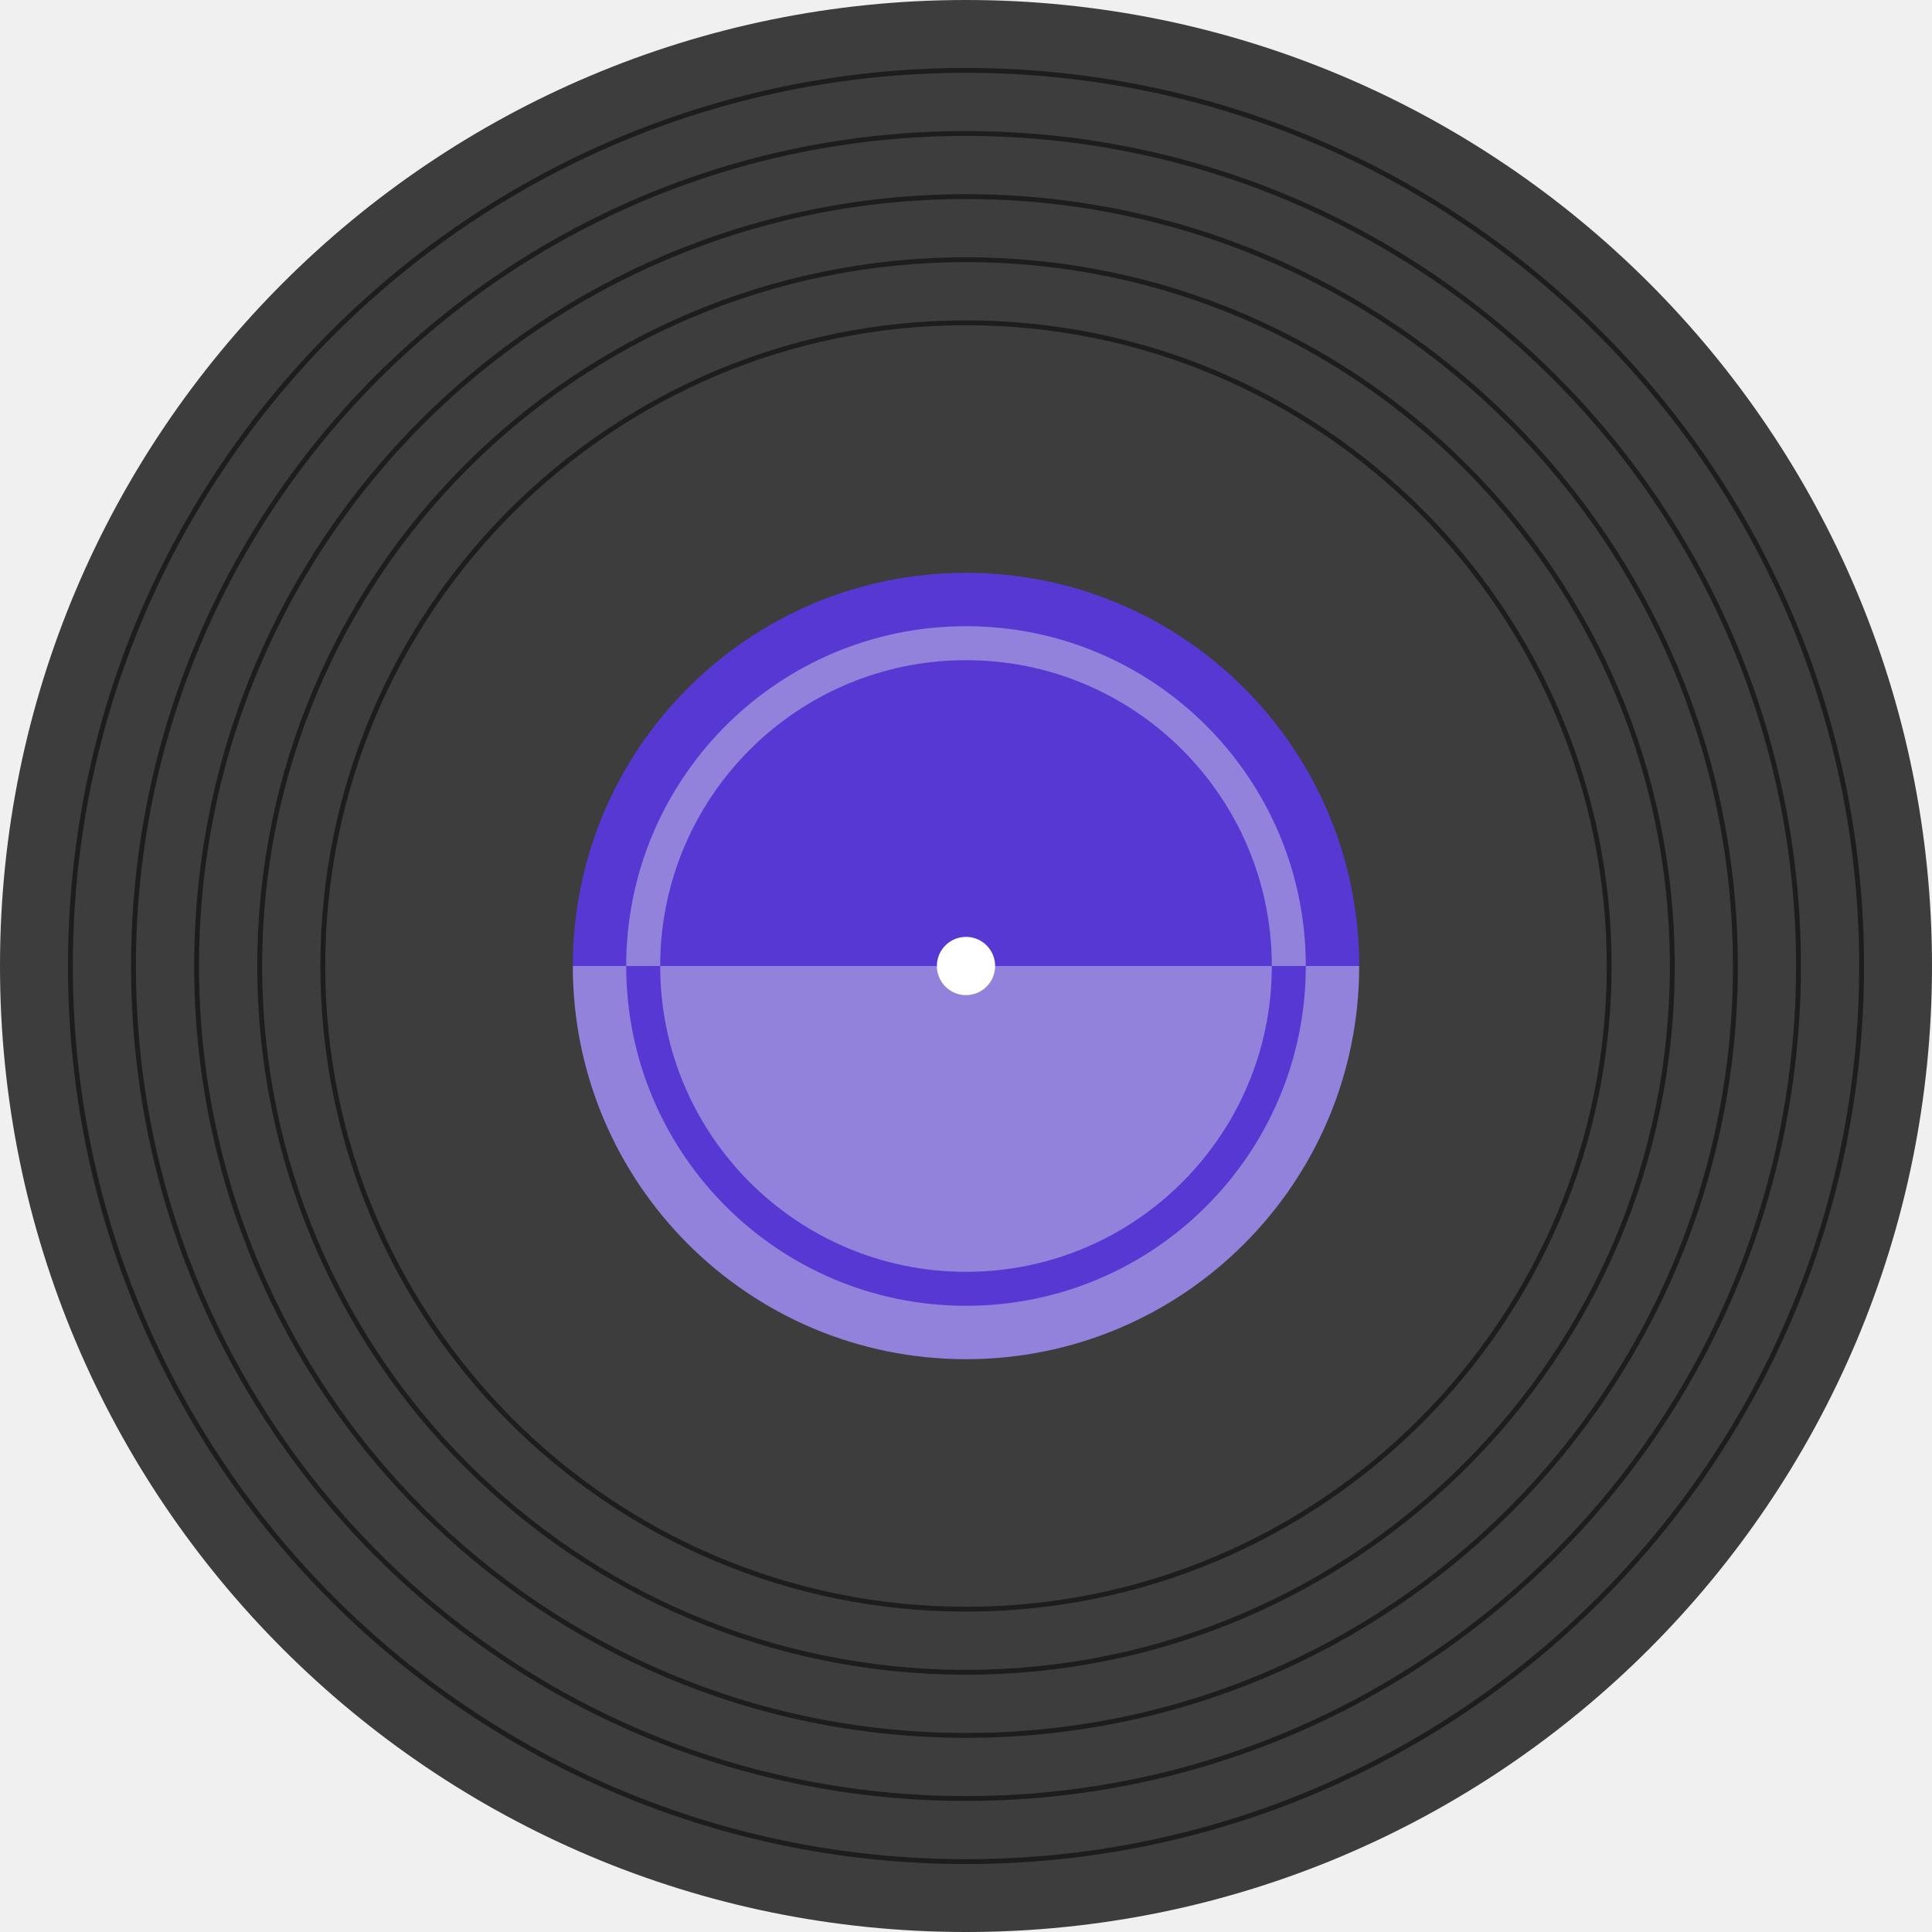
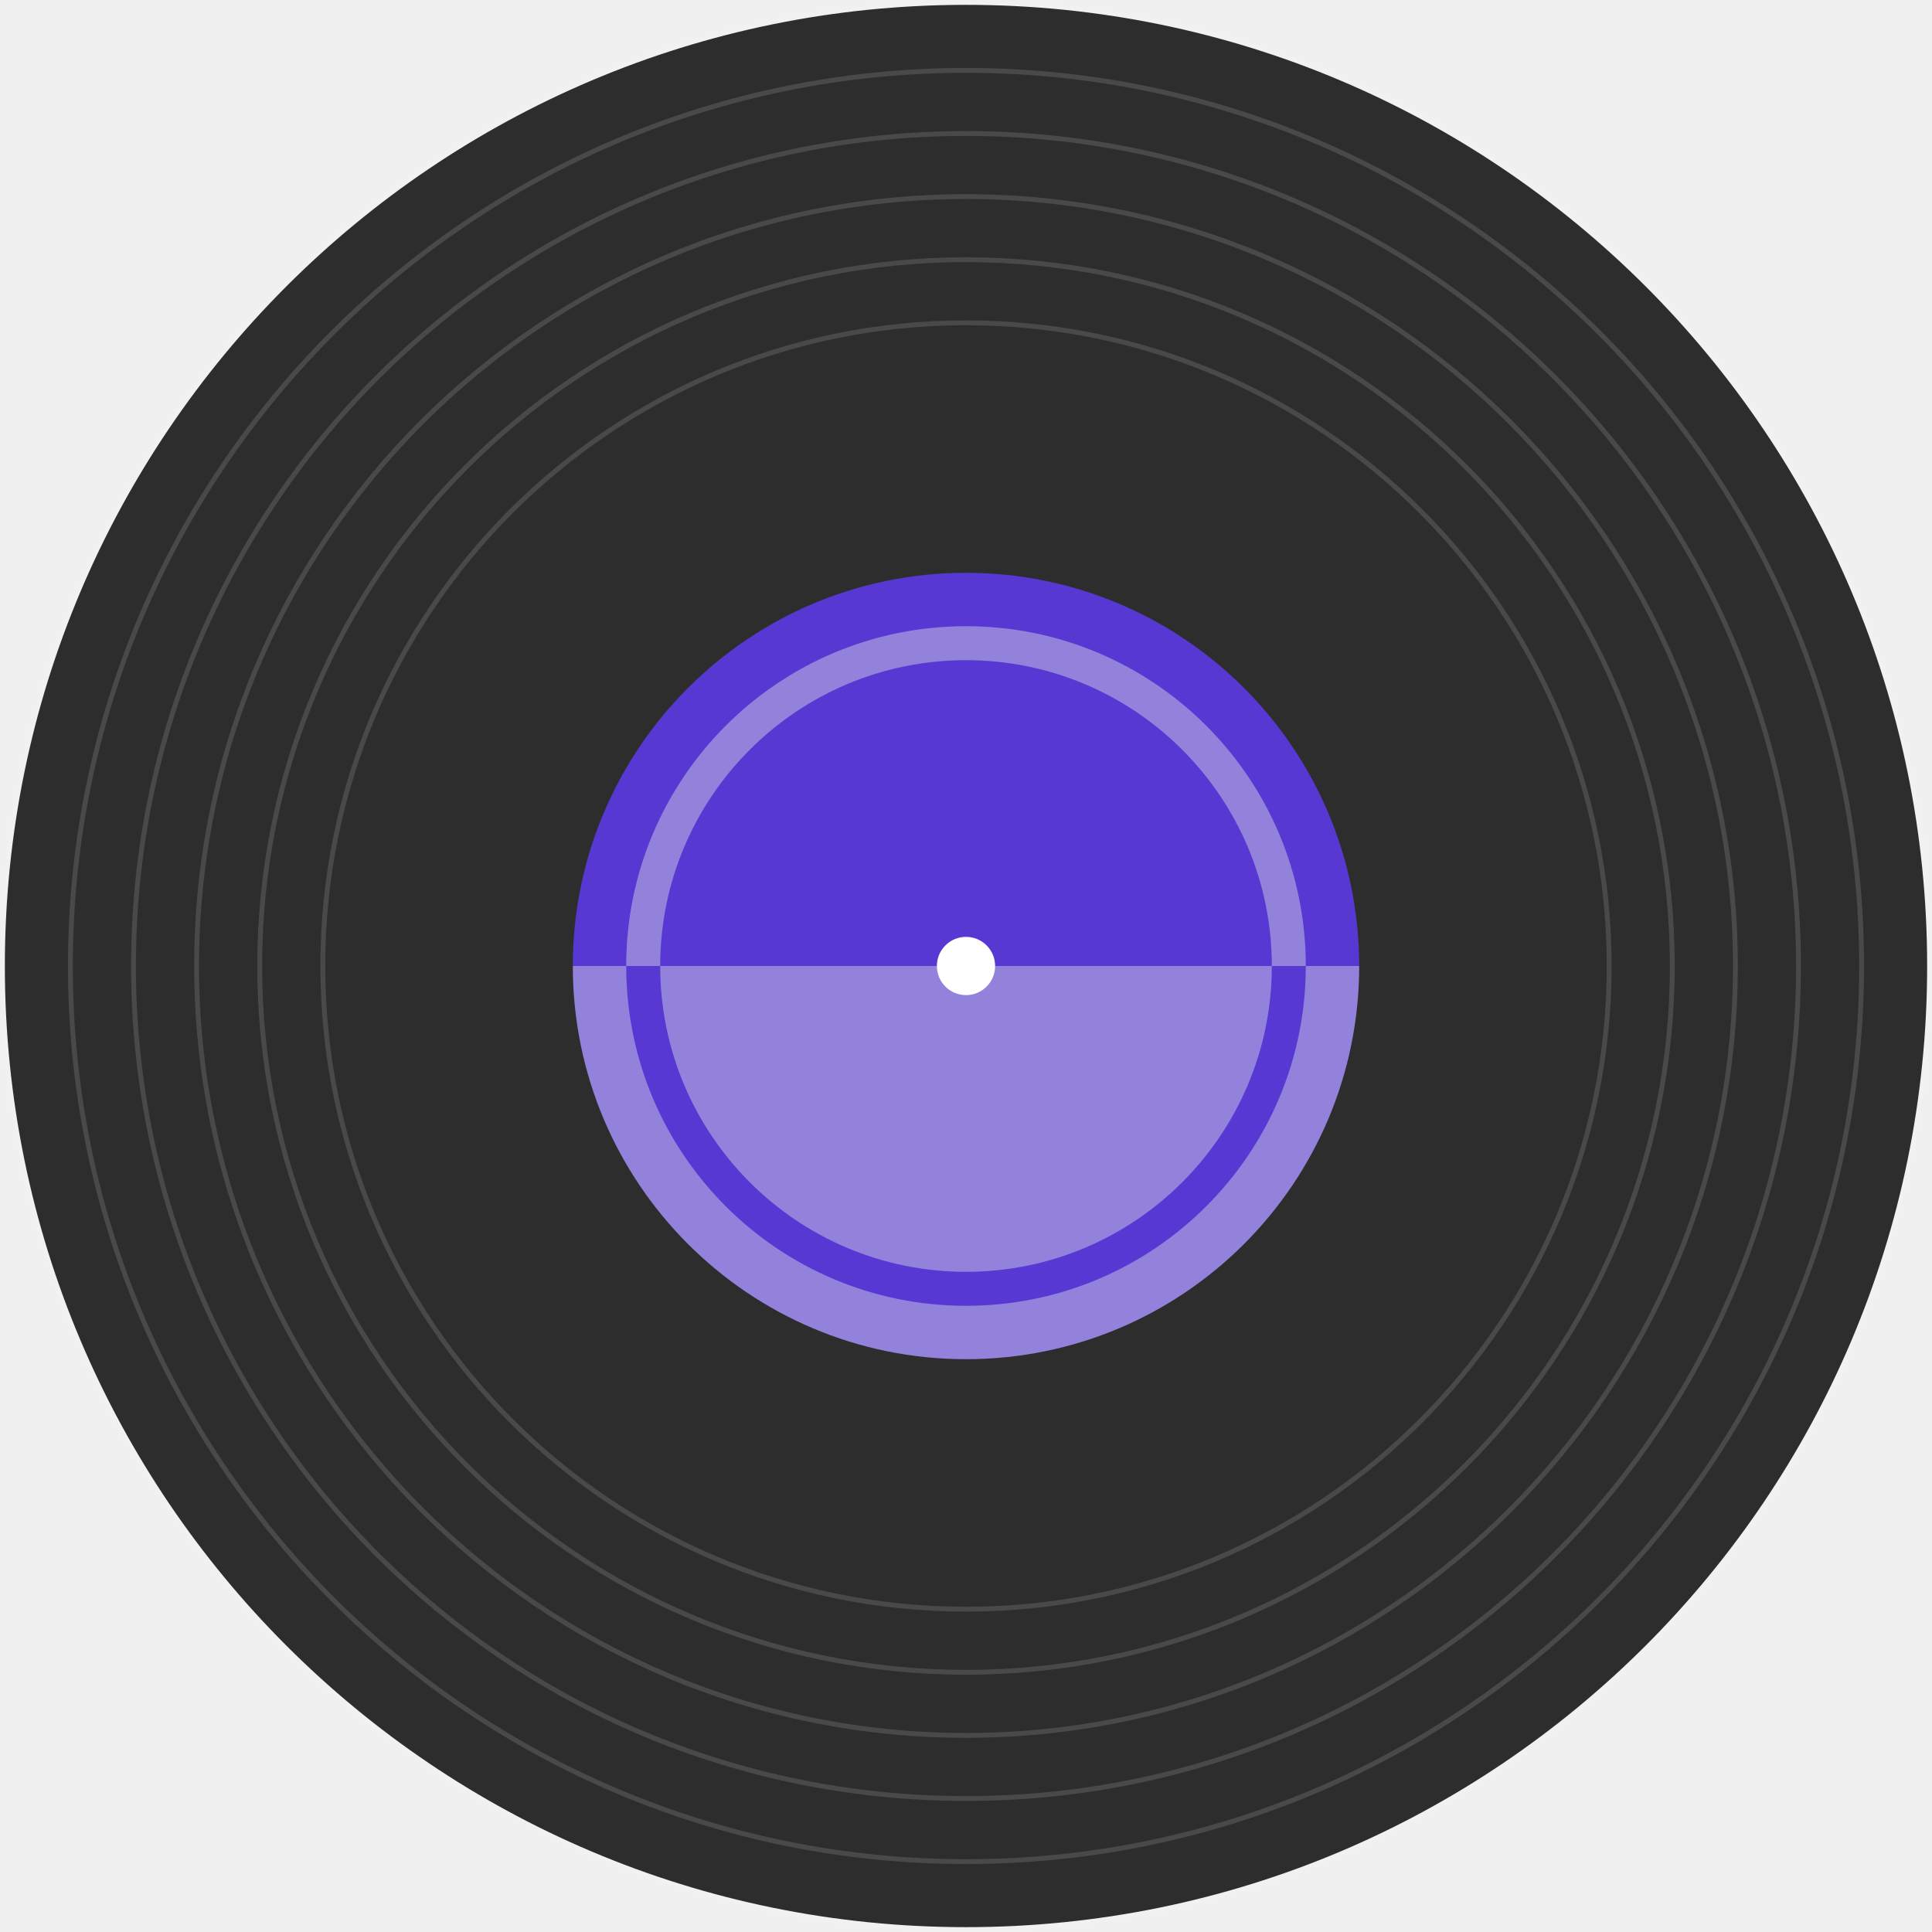
<svg xmlns="http://www.w3.org/2000/svg" width="398" height="398" viewBox="0 0 398 398" fill="none">
-   <circle cx="199" cy="199" r="199" fill="#3D3D3D" />
-   <circle cx="199" cy="199" r="184.5" stroke="#1d1d1d" />
-   <circle cx="199" cy="199" r="171.5" stroke="#1d1d1d" />
-   <circle cx="199" cy="199" r="158.5" stroke="#1d1d1d" />
-   <circle cx="199" cy="199" r="145.5" stroke="#1d1d1d" />
-   <circle cx="199" cy="199" r="132.5" stroke="#1d1d1d" />
+   <circle cx="199" cy="199" r="198.5" fill="#2D2D2D" stroke="#F1F1F1" />
+   <circle cx="199" cy="199" r="184.5" stroke="#494949" />
+   <circle cx="199" cy="199" r="171.5" stroke="#494949" />
+   <circle cx="199" cy="199" r="158.5" stroke="#494949" />
+   <circle cx="199" cy="199" r="145.5" stroke="#494949" />
+   <circle cx="199" cy="199" r="132.5" stroke="#494949" />
  <path d="M118 199C118 154.265 154.265 118 199 118V118C243.735 118 280 154.265 280 199V199H118V199Z" fill="#5738D2" />
  <path d="M118 199C118 243.735 154.265 280 199 280V280C243.735 280 280 243.735 280 199V199H118V199Z" fill="#9382DB" />
  <mask id="path-9-inside-1_43_18" fill="white">
-     <path d="M129 199C129 237.66 160.34 269 199 269V269C237.66 269 269 237.66 269 199V199H129V199Z" />
+     <path d="M129 199C129 237.66 160.34 269 199 269C237.66 269 269 237.66 269 199H129Z" />
  </mask>
  <path d="M122 199C122 241.526 156.474 276 199 276C241.526 276 276 241.526 276 199H262C262 233.794 233.794 262 199 262C164.206 262 136 233.794 136 199H122ZM269 199H129H269ZM122 199C122 241.526 156.474 276 199 276V262C164.206 262 136 233.794 136 199H122ZM199 276C241.526 276 276 241.526 276 199H262C262 233.794 233.794 262 199 262V276Z" fill="#5738D2" mask="url(#path-9-inside-1_43_18)" />
  <mask id="path-11-inside-2_43_18" fill="white">
-     <path d="M129 199C129 160.34 160.34 129 199 129V129C237.66 129 269 160.34 269 199V199H129V199Z" />
+     <path d="M129 199C129 160.34 160.34 129 199 129C237.66 129 269 160.34 269 199H129Z" />
  </mask>
  <path d="M122 199C122 156.474 156.474 122 199 122C241.526 122 276 156.474 276 199H262C262 164.206 233.794 136 199 136C164.206 136 136 164.206 136 199H122ZM269 199H129H269ZM122 199C122 156.474 156.474 122 199 122V136C164.206 136 136 164.206 136 199H122ZM199 122C241.526 122 276 156.474 276 199H262C262 164.206 233.794 136 199 136V122Z" fill="#9382DB" mask="url(#path-11-inside-2_43_18)" />
  <circle cx="199" cy="199" r="6" fill="white" />
</svg>
